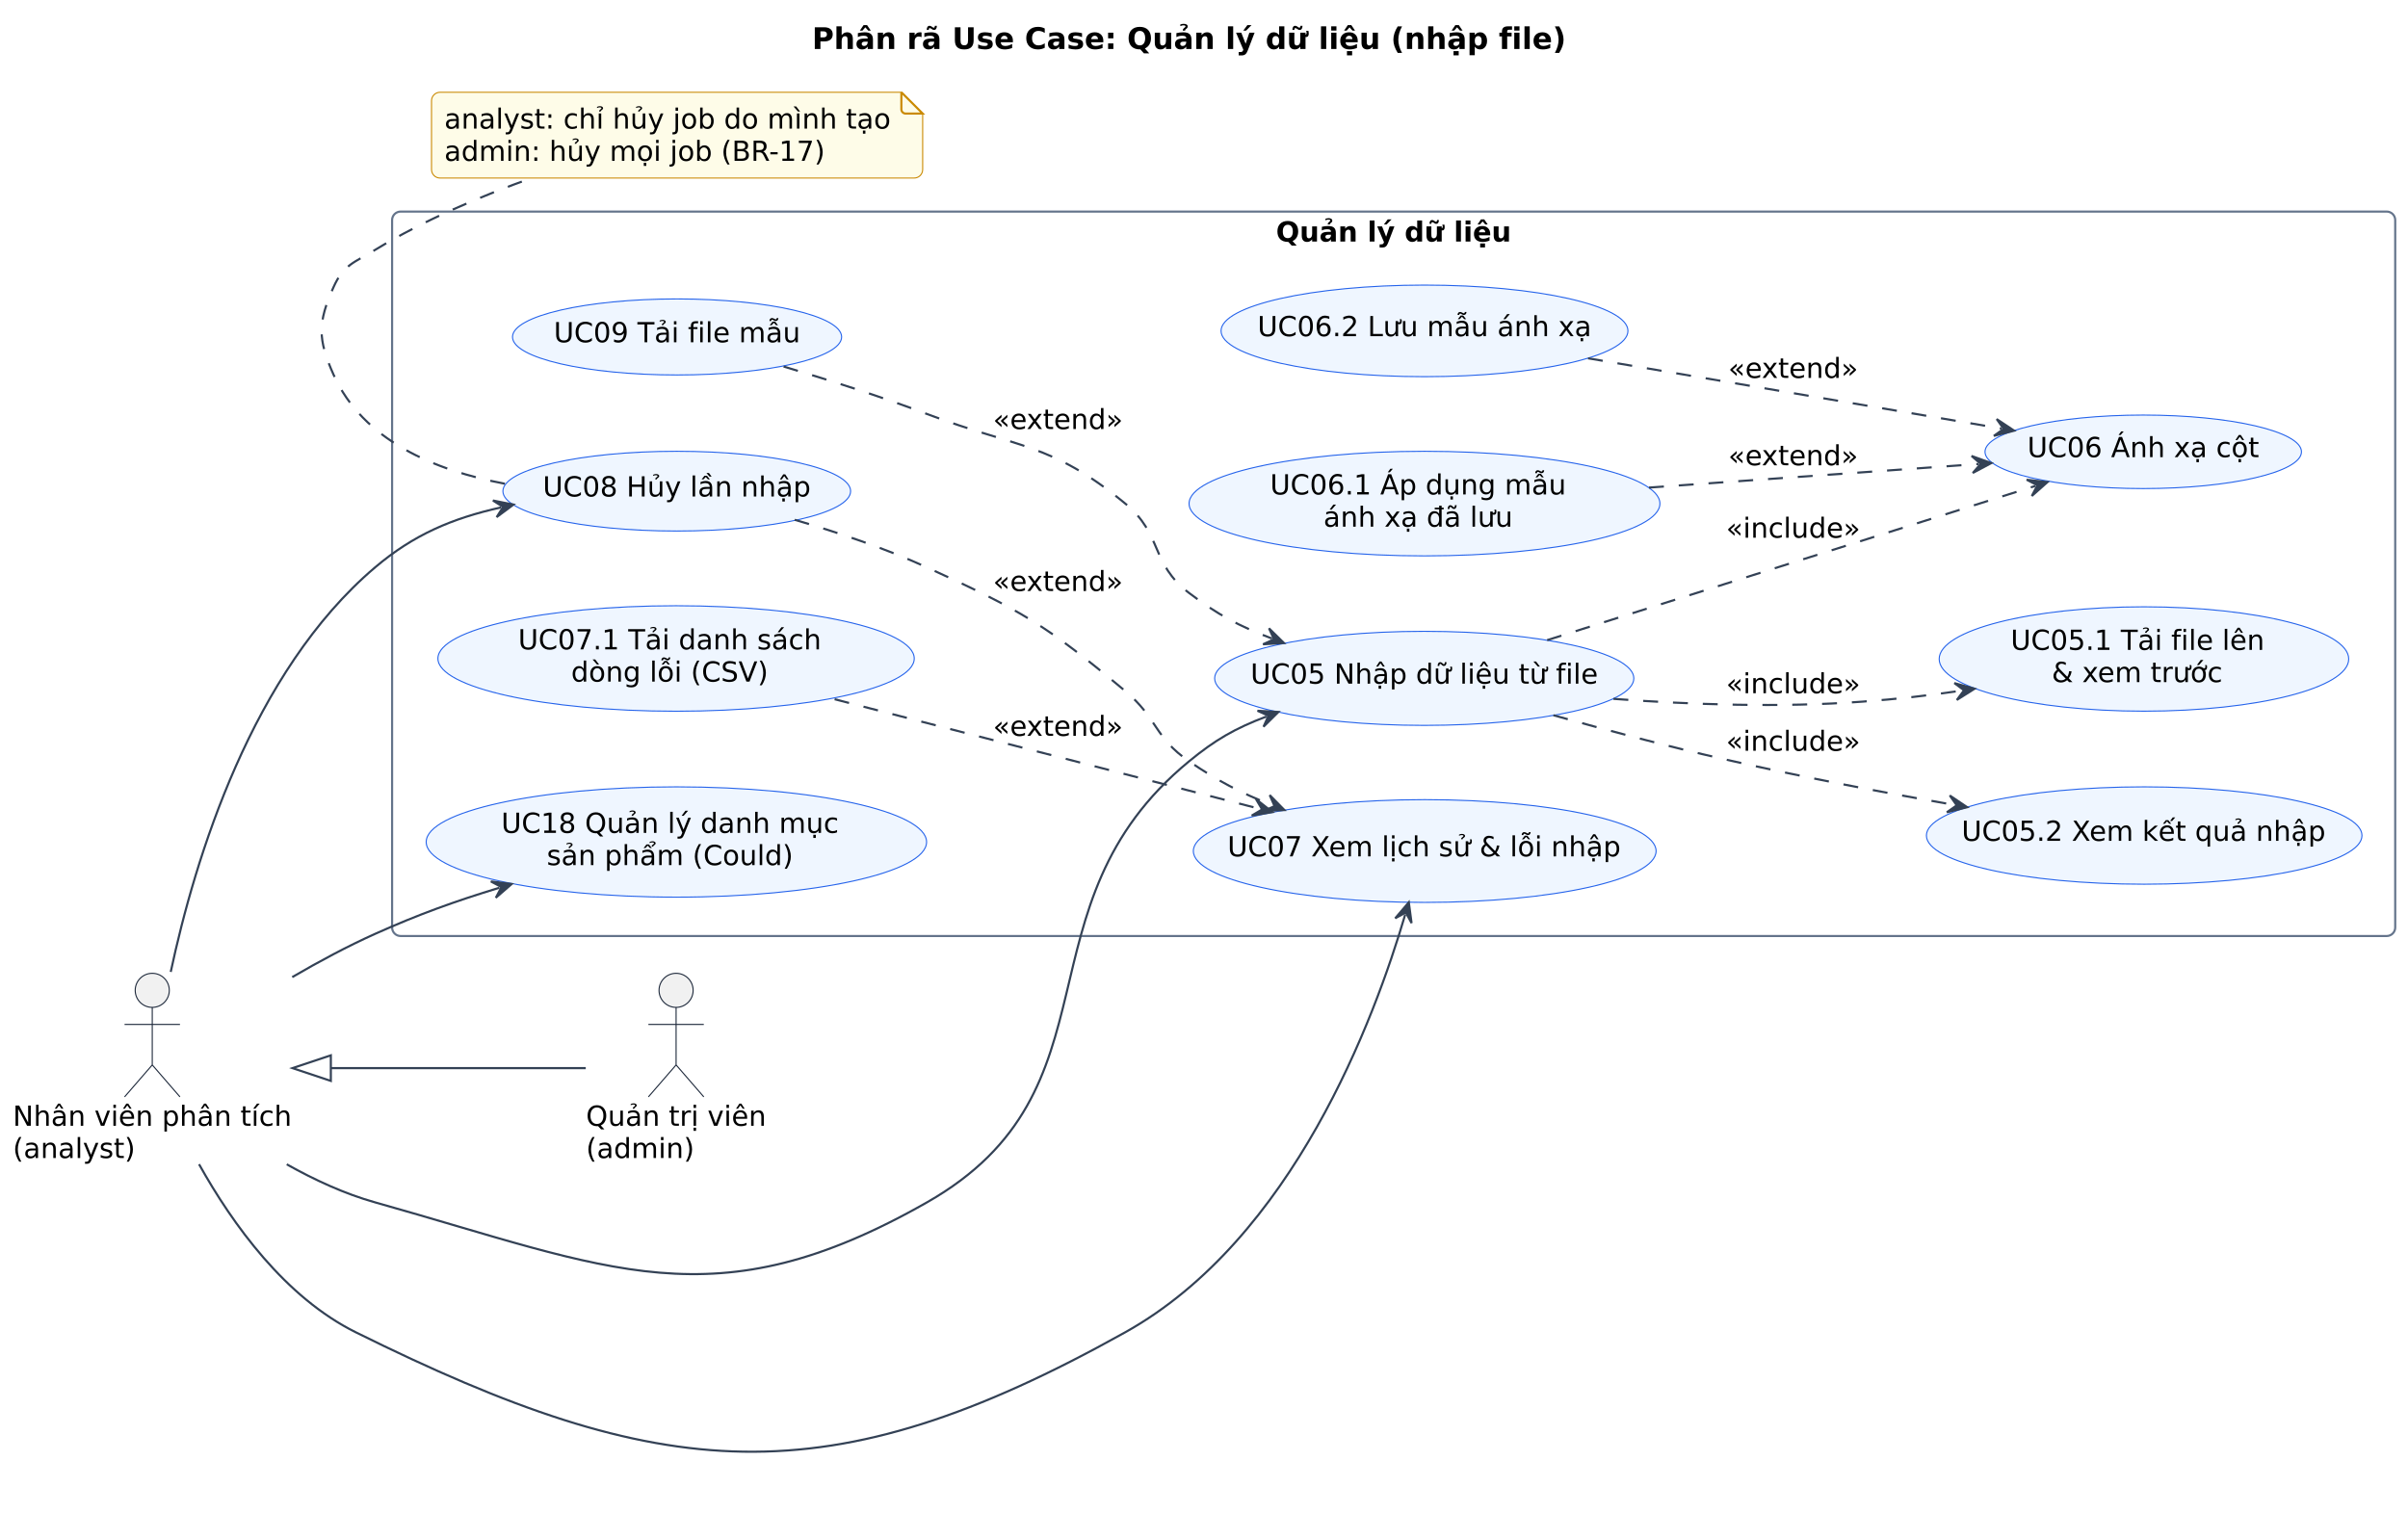
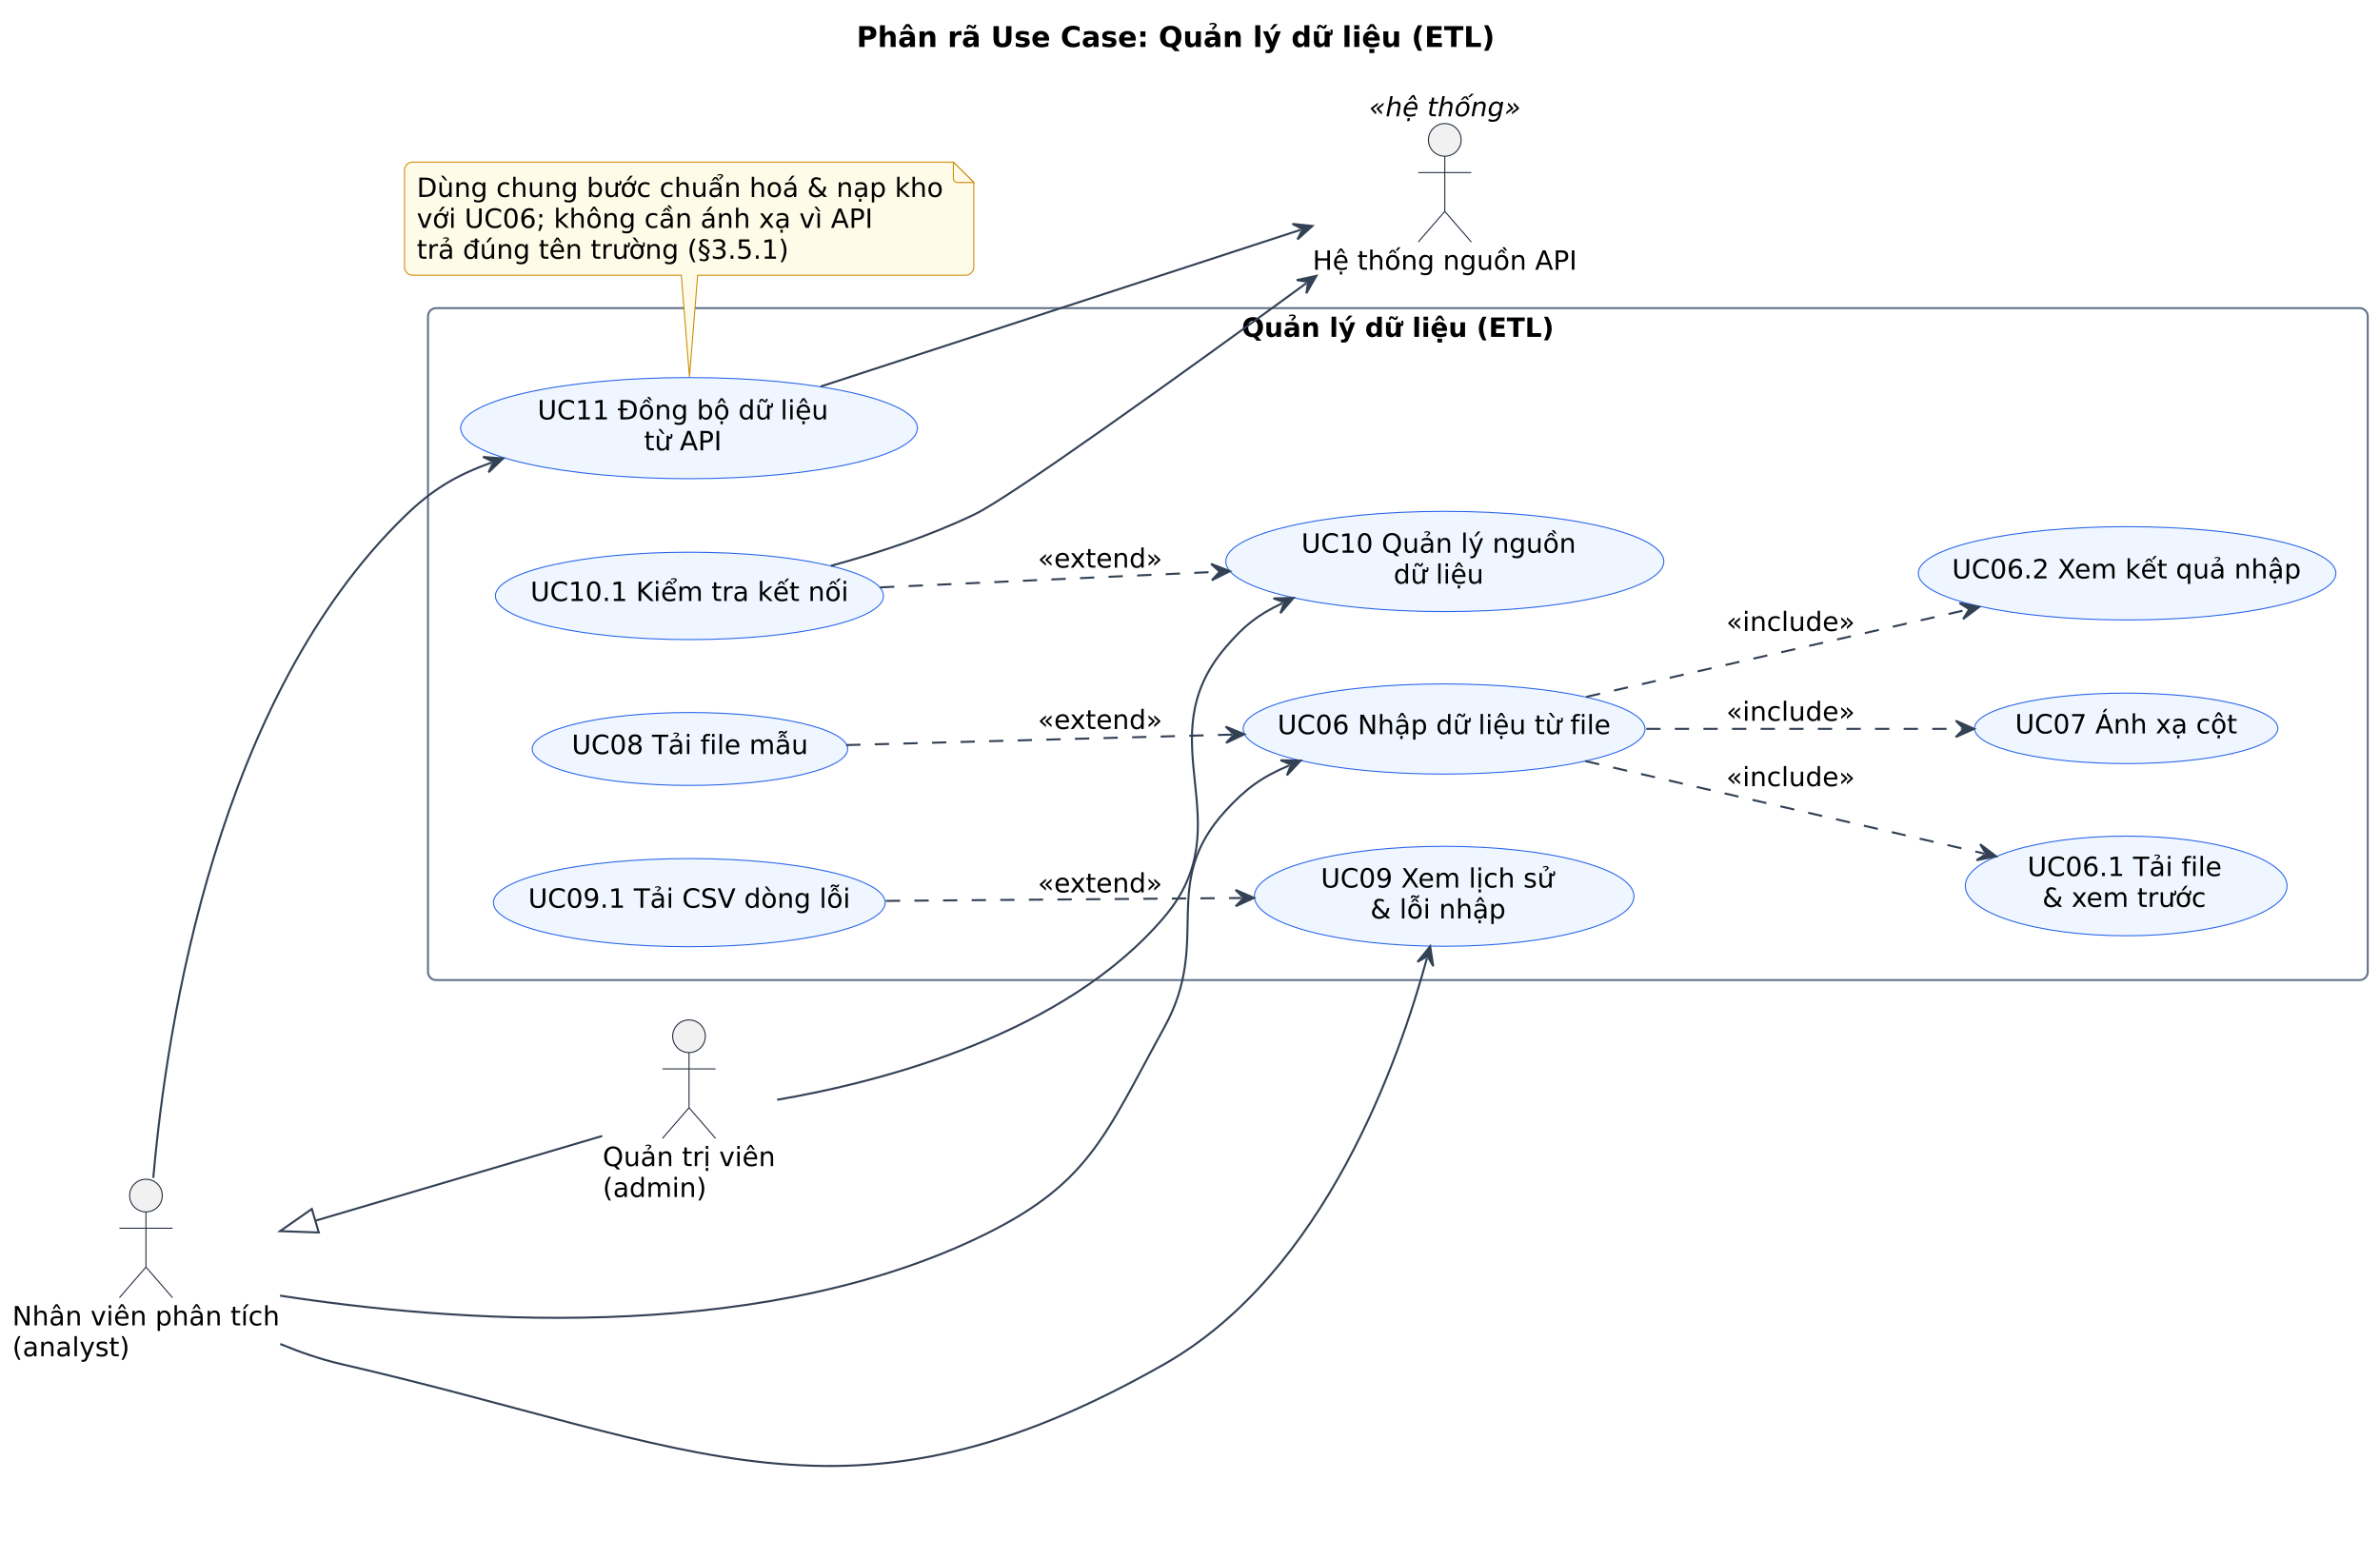
- <svg xmlns="http://www.w3.org/2000/svg" contentStyleType="text/css" height="710px" preserveAspectRatio="none" style="width:1130px;height:710px;background:#FFFFFF;" version="1.1" viewBox="0 0 1130 710" width="1130px" zoomAndPan="magnify">
+ <svg xmlns="http://www.w3.org/2000/svg" contentStyleType="text/css" height="763px" preserveAspectRatio="none" style="width:1165px;height:763px;background:#FFFFFF;" version="1.1" viewBox="0 0 1165 763" width="1165px" zoomAndPan="magnify">
  <defs />
  <g>
-     <text fill="#000000" font-family="DejaVu Sans" font-size="14" font-weight="bold" lengthAdjust="spacing" textLength="353.842" x="381.079" y="22.995">Phân rã Use Case: Quản lý dữ liệu (nhập file)</text>
-     <g id="cluster_Quản lý dữ liệu">
-       <rect fill="none" height="340" rx="4" ry="4" style="stroke:#64748B;stroke-width:1.0;" width="940" x="184" y="99.297" />
-       <text fill="#000000" font-family="DejaVu Sans" font-size="13" font-weight="bold" lengthAdjust="spacing" textLength="110.386" x="598.807" y="113.364">Quản lý dữ liệu</text>
-     </g>
-     <g id="elem_UC05">
-       <ellipse cx="668.358" cy="318.368" fill="#EFF6FF" rx="98.358" ry="22.072" style="stroke:#2563EB;stroke-width:0.5;" />
-       <text fill="#000000" font-family="DejaVu Sans" font-size="13" lengthAdjust="spacing" textLength="163.065" x="586.826" y="320.869">UC05 Nhập dữ liệu từ file</text>
-     </g>
-     <g id="elem_UC051">
-       <ellipse cx="1006.089" cy="309.287" fill="#EFF6FF" rx="96.089" ry="24.49" style="stroke:#2563EB;stroke-width:0.5;" />
-       <text fill="#000000" font-family="DejaVu Sans" font-size="13" lengthAdjust="spacing" textLength="119.101" x="943.539" y="305.004">UC05.1 Tải file lên</text>
-       <text fill="#000000" font-family="DejaVu Sans" font-size="13" lengthAdjust="spacing" textLength="80.539" x="962.82" y="320.137">&amp; xem trước</text>
+     <text fill="#000000" font-family="DejaVu Sans" font-size="14" font-weight="bold" lengthAdjust="spacing" textLength="312.416" x="419.292" y="22.995">Phân rã Use Case: Quản lý dữ liệu (ETL)</text>
+     <g id="cluster_Quản lý dữ liệu (ETL)">
+       <rect fill="none" height="329" rx="4" ry="4" style="stroke:#64748B;stroke-width:1.0;" width="949.5" x="209.5" y="150.863" />
+       <text fill="#000000" font-family="DejaVu Sans" font-size="13" font-weight="bold" lengthAdjust="spacing" textLength="152.826" x="607.837" y="164.93">Quản lý dữ liệu (ETL)</text>
    </g>
    <g id="elem_UC06">
-       <ellipse cx="1005.753" cy="212.048" fill="#EFF6FF" rx="74.253" ry="17.251" style="stroke:#2563EB;stroke-width:0.5;" />
-       <text fill="#000000" font-family="DejaVu Sans" font-size="13" lengthAdjust="spacing" textLength="108.761" x="951.373" y="214.548">UC06 Ánh xạ cột</text>
+       <ellipse cx="706.858" cy="356.934" fill="#EFF6FF" rx="98.358" ry="22.072" style="stroke:#2563EB;stroke-width:0.5;" />
+       <text fill="#000000" font-family="DejaVu Sans" font-size="13" lengthAdjust="spacing" textLength="163.065" x="625.326" y="359.435">UC06 Nhập dữ liệu từ file</text>
    </g>
    <g id="elem_UC061">
-       <ellipse cx="668.475" cy="236.348" fill="#EFF6FF" rx="110.475" ry="24.552" style="stroke:#2563EB;stroke-width:0.5;" />
-       <text fill="#000000" font-family="DejaVu Sans" font-size="13" lengthAdjust="spacing" textLength="138.931" x="596.009" y="232.065">UC06.1 Áp dụng mẫu</text>
-       <text fill="#000000" font-family="DejaVu Sans" font-size="13" lengthAdjust="spacing" textLength="88.81" x="621.07" y="247.198">ánh xạ đã lưu</text>
+       <ellipse cx="1040.753" cy="433.766" fill="#EFF6FF" rx="78.753" ry="24.403" style="stroke:#2563EB;stroke-width:0.5;" />
+       <text fill="#000000" font-family="DejaVu Sans" font-size="13" lengthAdjust="spacing" textLength="95.12" x="992.427" y="428.917">UC06.1 Tải file</text>
+       <text fill="#000000" font-family="DejaVu Sans" font-size="13" lengthAdjust="spacing" textLength="80.539" x="999.717" y="444.049">&amp; xem trước</text>
+     </g>
+     <g id="elem_UC07">
+       <ellipse cx="1040.753" cy="356.613" fill="#EFF6FF" rx="74.253" ry="17.251" style="stroke:#2563EB;stroke-width:0.5;" />
+       <text fill="#000000" font-family="DejaVu Sans" font-size="13" lengthAdjust="spacing" textLength="108.761" x="986.373" y="359.114">UC07 Ánh xạ cột</text>
    </g>
    <g id="elem_UC062">
-       <ellipse cx="668.474" cy="155.292" fill="#EFF6FF" rx="95.474" ry="21.495" style="stroke:#2563EB;stroke-width:0.5;" />
-       <text fill="#000000" font-family="DejaVu Sans" font-size="13" lengthAdjust="spacing" textLength="156.762" x="590.093" y="157.792">UC06.2 Lưu mẫu ánh xạ</text>
+       <ellipse cx="1041.203" cy="280.703" fill="#EFF6FF" rx="102.203" ry="22.841" style="stroke:#2563EB;stroke-width:0.5;" />
+       <text fill="#000000" font-family="DejaVu Sans" font-size="13" lengthAdjust="spacing" textLength="171.412" x="955.497" y="283.204">UC06.2 Xem kết quả nhập</text>
    </g>
-     <g id="elem_UC052">
-       <ellipse cx="1006.203" cy="392.137" fill="#EFF6FF" rx="102.203" ry="22.841" style="stroke:#2563EB;stroke-width:0.5;" />
-       <text fill="#000000" font-family="DejaVu Sans" font-size="13" lengthAdjust="spacing" textLength="171.412" x="920.497" y="394.638">UC05.2 Xem kết quả nhập</text>
+     <g id="elem_UC08">
+       <ellipse cx="337.724" cy="366.708" fill="#EFF6FF" rx="77.224" ry="17.845" style="stroke:#2563EB;stroke-width:0.5;" />
+       <text fill="#000000" font-family="DejaVu Sans" font-size="13" lengthAdjust="spacing" textLength="115.718" x="279.865" y="369.208">UC08 Tải file mẫu</text>
    </g>
    <g id="elem_UC09">
-       <ellipse cx="317.724" cy="158.142" fill="#EFF6FF" rx="77.224" ry="17.845" style="stroke:#2563EB;stroke-width:0.5;" />
-       <text fill="#000000" font-family="DejaVu Sans" font-size="13" lengthAdjust="spacing" textLength="115.718" x="259.865" y="160.642">UC09 Tải file mẫu</text>
+       <ellipse cx="706.912" cy="438.837" fill="#EFF6FF" rx="92.912" ry="24.474" style="stroke:#2563EB;stroke-width:0.5;" />
+       <text fill="#000000" font-family="DejaVu Sans" font-size="13" lengthAdjust="spacing" textLength="114.721" x="646.551" y="434.554">UC09 Xem lịch sử</text>
+       <text fill="#000000" font-family="DejaVu Sans" font-size="13" lengthAdjust="spacing" textLength="66.276" x="670.774" y="449.687">&amp; lỗi nhập</text>
    </g>
-     <g id="elem_UC07">
-       <ellipse cx="668.576" cy="399.412" fill="#EFF6FF" rx="108.576" ry="24.115" style="stroke:#2563EB;stroke-width:0.5;" />
-       <text fill="#000000" font-family="DejaVu Sans" font-size="13" lengthAdjust="spacing" textLength="185.129" x="576.011" y="401.913">UC07 Xem lịch sử &amp; lỗi nhập</text>
+     <g id="elem_UC091">
+       <ellipse cx="337.394" cy="441.942" fill="#EFF6FF" rx="95.894" ry="21.579" style="stroke:#2563EB;stroke-width:0.5;" />
+       <text fill="#000000" font-family="DejaVu Sans" font-size="13" lengthAdjust="spacing" textLength="157.682" x="258.553" y="444.442">UC09.1 Tải CSV dòng lỗi</text>
    </g>
-     <g id="elem_UC071">
-       <ellipse cx="317.262" cy="309.049" fill="#EFF6FF" rx="111.762" ry="24.753" style="stroke:#2563EB;stroke-width:0.5;" />
-       <text fill="#000000" font-family="DejaVu Sans" font-size="13" lengthAdjust="spacing" textLength="142.276" x="243.124" y="304.766">UC07.1 Tải danh sách</text>
-       <text fill="#000000" font-family="DejaVu Sans" font-size="13" lengthAdjust="spacing" textLength="92.504" x="268.01" y="319.899">dòng lỗi (CSV)</text>
+     <g id="elem_UC10">
+       <ellipse cx="707.215" cy="274.902" fill="#EFF6FF" rx="107.215" ry="24.539" style="stroke:#2563EB;stroke-width:0.5;" />
+       <text fill="#000000" font-family="DejaVu Sans" font-size="13" lengthAdjust="spacing" textLength="134.437" x="636.996" y="270.619">UC10 Quản lý nguồn</text>
+       <text fill="#000000" font-family="DejaVu Sans" font-size="13" lengthAdjust="spacing" textLength="44.084" x="682.172" y="285.752">dữ liệu</text>
    </g>
-     <g id="elem_UC08">
-       <ellipse cx="317.583" cy="230.513" fill="#EFF6FF" rx="81.583" ry="18.717" style="stroke:#2563EB;stroke-width:0.5;" />
-       <text fill="#000000" font-family="DejaVu Sans" font-size="13" lengthAdjust="spacing" textLength="125.753" x="254.706" y="233.014">UC08 Hủy lần nhập</text>
+     <g id="elem_UC101">
+       <ellipse cx="337.49" cy="291.761" fill="#EFF6FF" rx="94.99" ry="21.398" style="stroke:#2563EB;stroke-width:0.5;" />
+       <text fill="#000000" font-family="DejaVu Sans" font-size="13" lengthAdjust="spacing" textLength="155.702" x="259.639" y="294.261">UC10.1 Kiểm tra kết nối</text>
    </g>
-     <g id="elem_UC18">
-       <ellipse cx="317.408" cy="395.178" fill="#EFF6FF" rx="117.407" ry="25.881" style="stroke:#2563EB;stroke-width:0.5;" />
-       <text fill="#000000" font-family="DejaVu Sans" font-size="13" lengthAdjust="spacing" textLength="158.393" x="235.211" y="390.895">UC18 Quản lý danh mục</text>
-       <text fill="#000000" font-family="DejaVu Sans" font-size="13" lengthAdjust="spacing" textLength="115.642" x="256.587" y="406.028">sản phẩm (Could)</text>
+     <g id="elem_UC11">
+       <ellipse cx="337.284" cy="209.62" fill="#EFF6FF" rx="111.784" ry="24.757" style="stroke:#2563EB;stroke-width:0.5;" />
+       <text fill="#000000" font-family="DejaVu Sans" font-size="13" lengthAdjust="spacing" textLength="142.34" x="263.114" y="205.337">UC11 Đồng bộ dữ liệu</text>
+       <text fill="#000000" font-family="DejaVu Sans" font-size="13" lengthAdjust="spacing" textLength="38.035" x="315.267" y="220.47">từ API</text>
    </g>
    <g id="elem_AN">
-       <ellipse cx="71.451" cy="464.797" fill="#F1F1F1" rx="8" ry="8" style="stroke:#1E293B;stroke-width:0.5;" />
-       <path d="M71.451,472.797 L71.451,499.797 M58.451,480.797 L84.451,480.797 M71.451,499.797 L58.451,514.797 M71.451,499.797 L84.451,514.797 " fill="none" style="stroke:#1E293B;stroke-width:0.5;" />
-       <text fill="#000000" font-family="DejaVu Sans" font-size="13" lengthAdjust="spacing" textLength="130.901" x="6" y="528.364">Nhân viên phân tích</text>
-       <text fill="#000000" font-family="DejaVu Sans" font-size="13" lengthAdjust="spacing" textLength="57.491" x="6" y="543.497">(analyst)</text>
+       <ellipse cx="71.451" cy="585.363" fill="#F1F1F1" rx="8" ry="8" style="stroke:#1E293B;stroke-width:0.5;" />
+       <path d="M71.451,593.363 L71.451,620.363 M58.451,601.363 L84.451,601.363 M71.451,620.363 L58.451,635.363 M71.451,620.363 L84.451,635.363 " fill="none" style="stroke:#1E293B;stroke-width:0.5;" />
+       <text fill="#000000" font-family="DejaVu Sans" font-size="13" lengthAdjust="spacing" textLength="130.901" x="6" y="648.93">Nhân viên phân tích</text>
+       <text fill="#000000" font-family="DejaVu Sans" font-size="13" lengthAdjust="spacing" textLength="57.491" x="6" y="664.062">(analyst)</text>
    </g>
    <g id="elem_AD">
-       <ellipse cx="317.269" cy="464.797" fill="#F1F1F1" rx="8" ry="8" style="stroke:#1E293B;stroke-width:0.5;" />
-       <path d="M317.269,472.797 L317.269,499.797 M304.269,480.797 L330.269,480.797 M317.269,499.797 L304.269,514.797 M317.269,499.797 L330.269,514.797 " fill="none" style="stroke:#1E293B;stroke-width:0.5;" />
-       <text fill="#000000" font-family="DejaVu Sans" font-size="13" lengthAdjust="spacing" textLength="84.538" x="275" y="528.364">Quản trị viên</text>
-       <text fill="#000000" font-family="DejaVu Sans" font-size="13" lengthAdjust="spacing" textLength="50.877" x="275" y="543.497">(admin)</text>
+       <ellipse cx="337.269" cy="507.363" fill="#F1F1F1" rx="8" ry="8" style="stroke:#1E293B;stroke-width:0.5;" />
+       <path d="M337.269,515.363 L337.269,542.363 M324.269,523.363 L350.269,523.363 M337.269,542.363 L324.269,557.363 M337.269,542.363 L350.269,557.363 " fill="none" style="stroke:#1E293B;stroke-width:0.5;" />
+       <text fill="#000000" font-family="DejaVu Sans" font-size="13" lengthAdjust="spacing" textLength="84.538" x="295" y="570.93">Quản trị viên</text>
+       <text fill="#000000" font-family="DejaVu Sans" font-size="13" lengthAdjust="spacing" textLength="50.877" x="295" y="586.062">(admin)</text>
+     </g>
+     <g id="elem_EXT">
+       <ellipse cx="707.221" cy="68.496" fill="#F1F1F1" rx="8" ry="8" style="stroke:#1E293B;stroke-width:0.5;" />
+       <path d="M707.221,76.496 L707.221,103.496 M694.221,84.496 L720.221,84.496 M707.221,103.496 L694.221,118.496 M707.221,103.496 L720.221,118.496 " fill="none" style="stroke:#1E293B;stroke-width:0.5;" />
+       <text fill="#000000" font-family="DejaVu Sans" font-size="13" lengthAdjust="spacing" textLength="129.441" x="642.5" y="132.062">Hệ thống nguồn API</text>
+       <text fill="#000000" font-family="DejaVu Sans" font-size="13" font-style="italic" lengthAdjust="spacing" textLength="74.058" x="670.192" y="56.93">«hệ thống»</text>
    </g>
    <g id="elem_GMN29">
-       <path d="M202.5,47.297 L202.5,79.562 A4,4 0 0 0 206.5,83.562 L428.985,83.562 A4,4 0 0 0 432.985,79.562 L432.985,53.297 L422.985,43.297 L206.5,43.297 A4,4 0 0 0 202.5,47.297 " fill="#FEFCE8" style="stroke:#CA8A04;stroke-width:0.5;" />
-       <path d="M422.985,43.297 L422.985,51.297 A2,2 0 0 0 424.985,53.297 L432.985,53.297 L422.985,43.297 " fill="#FEFCE8" style="stroke:#CA8A04;stroke-width:1.0;" />
-       <text fill="#000000" font-family="DejaVu Sans" font-size="13" lengthAdjust="spacing" textLength="209.485" x="208.5" y="60.364">analyst: chỉ hủy job do mình tạo</text>
-       <text fill="#000000" font-family="DejaVu Sans" font-size="13" lengthAdjust="spacing" textLength="179.188" x="208.5" y="75.497">admin: hủy mọi job (BR-17)</text>
+       <path d="M198,83.363 L198,130.761 A4,4 0 0 0 202,134.761 L333.5,134.761 L337.5,184.523 L341.5,134.761 L472.683,134.761 A4,4 0 0 0 476.683,130.761 L476.683,89.363 L466.683,79.363 L202,79.363 A4,4 0 0 0 198,83.363 " fill="#FEFCE8" style="stroke:#CA8A04;stroke-width:0.5;" />
+       <path d="M466.683,79.363 L466.683,87.363 A2,2 0 0 0 468.683,89.363 L476.683,89.363 L466.683,79.363 " fill="#FEFCE8" style="stroke:#CA8A04;stroke-width:0.5;" />
+       <text fill="#000000" font-family="DejaVu Sans" font-size="13" lengthAdjust="spacing" textLength="257.683" x="204" y="96.43">Dùng chung bước chuẩn hoá &amp; nạp kho</text>
+       <text fill="#000000" font-family="DejaVu Sans" font-size="13" lengthAdjust="spacing" textLength="223.241" x="204" y="111.562">với UC06; không cần ánh xạ vì API</text>
+       <text fill="#000000" font-family="DejaVu Sans" font-size="13" lengthAdjust="spacing" textLength="182.102" x="204" y="126.695">trả đúng tên trường (§3.5.1)</text>
    </g>
    <g id="link_AN_AD">
-       <path d="M155.25,501.297 C198.87,501.297 237.13,501.297 274.88,501.297 " fill="none" id="AN-backto-AD" style="stroke:#334155;stroke-width:1.0;" />
-       <polygon fill="none" points="137.25,501.297,155.25,507.297,155.25,495.297,137.25,501.297" style="stroke:#334155;stroke-width:1.0;" />
+       <path d="M154.343,597.683 C203.493,583.163 252.44,568.703 294.8,556.183 " fill="none" id="AN-backto-AD" style="stroke:#334155;stroke-width:1.0;" />
+       <polygon fill="none" points="137.08,602.783,156.042,603.437,152.643,591.929,137.08,602.783" style="stroke:#334155;stroke-width:1.0;" />
    </g>
-     <g id="link_AN_UC05">
-       <path d="M134.56,546.447 C147.66,553.807 161.82,560.317 176,564.297 C286.84,595.377 334.95,621.227 435,564.297 C528.01,511.367 475.36,425.287 558,357.297 C570.16,347.297 579.459,341.893 594.319,336.263 " fill="none" id="AN-to-UC05" style="stroke:#334155;stroke-width:1.0;" />
-       <polygon fill="#334155" points="599.93,334.137,590.097,333.585,595.254,335.908,592.931,341.066,599.93,334.137" style="stroke:#334155;stroke-width:1.0;" />
+     <g id="link_AN_UC06">
+       <path d="M137.07,634.353 C220.07,647.163 366.64,658.703 477,606.863 C533.12,580.503 540.12,557.203 570,502.863 C593.59,459.963 566.88,432.933 600,396.863 C609.91,386.073 617.505,380.513 631.125,374.743 " fill="none" id="AN-to-UC06" style="stroke:#334155;stroke-width:1.0;" />
+       <polygon fill="#334155" points="636.65,372.403,626.803,372.23,632.046,374.353,629.923,379.597,636.65,372.403" style="stroke:#334155;stroke-width:1.0;" />
    </g>
-     <g id="link_AN_UC07">
-       <path d="M93.41,546.407 C109.22,574.737 133.89,608.897 167,625.297 C310.78,696.497 387.89,703.467 528,625.297 C606.92,581.267 645.076,477.933 659.415,429.223 " fill="none" id="AN-to-UC07" style="stroke:#334155;stroke-width:1.0;" />
-       <polygon fill="#334155" points="661.11,423.467,654.731,430.971,659.698,428.263,662.405,433.23,661.11,423.467" style="stroke:#334155;stroke-width:1.0;" />
+     <g id="link_AN_UC09">
+       <path d="M137.18,658.023 C146.92,662.083 157.04,665.573 167,667.863 C341.54,708.093 414.34,756.463 570,667.863 C648.77,623.033 685.063,518.402 698.493,469.112 " fill="none" id="AN-to-UC09" style="stroke:#334155;stroke-width:1.0;" />
+       <polygon fill="#334155" points="700.07,463.323,693.845,470.955,698.756,468.147,701.563,473.058,700.07,463.323" style="stroke:#334155;stroke-width:1.0;" />
    </g>
-     <g id="link_AN_UC08">
-       <path d="M80.12,456.147 C91.52,402.857 118.2,315.317 176,266.297 C194.15,250.907 212.185,243.279 235.115,238.139 " fill="none" id="AN-to-UC08" style="stroke:#334155;stroke-width:1.0;" />
-       <polygon fill="#334155" points="240.97,236.827,231.313,234.892,236.091,237.921,233.063,242.699,240.97,236.827" style="stroke:#334155;stroke-width:1.0;" />
+     <g id="link_AN_UC11">
+       <path d="M75.04,576.683 C81.83,499.433 106.73,341.723 198,252.863 C211.35,239.873 222.9,232.811 240.62,226.481 " fill="none" id="AN-to-UC11" style="stroke:#334155;stroke-width:1.0;" />
+       <polygon fill="#334155" points="246.27,224.463,236.449,223.724,241.561,226.145,239.14,231.257,246.27,224.463" style="stroke:#334155;stroke-width:1.0;" />
    </g>
-     <g id="link_AN_UC18">
-       <path d="M137.14,458.587 C149.73,451.237 163.05,444.107 176,438.297 C196.25,429.207 213.22,423.074 234.38,416.634 " fill="none" id="AN-to-UC18" style="stroke:#334155;stroke-width:1.0;" />
-       <polygon fill="#334155" points="240.12,414.887,230.345,413.681,235.337,416.343,232.675,421.334,240.12,414.887" style="stroke:#334155;stroke-width:1.0;" />
+     <g id="link_AD_UC10">
+       <path d="M380.41,538.473 C432.79,529.453 521.44,506.233 570,448.863 C608.87,402.943 560.85,362.553 600,316.863 C608.89,306.493 615.256,301.227 627.756,295.317 " fill="none" id="AD-to-UC10" style="stroke:#334155;stroke-width:1.0;" />
+       <polygon fill="#334155" points="633.18,292.753,623.334,292.983,628.66,294.89,626.753,300.216,633.18,292.753" style="stroke:#334155;stroke-width:1.0;" />
    </g>
-     <g id="link_UC05_UC051">
-       <path d="M757.13,327.987 C793.33,330.697 835.71,332.197 874,329.297 C891.09,327.997 903.393,326.633 920.663,324.113 " fill="none" id="UC05-to-UC051" style="stroke:#334155;stroke-width:1.0;stroke-dasharray:7.0,7.0;" />
-       <polygon fill="#334155" points="926.6,323.247,917.117,320.588,921.652,323.969,918.272,328.505,926.6,323.247" style="stroke:#334155;stroke-width:1.0;" />
-       <text fill="#000000" font-family="DejaVu Sans" font-size="13" lengthAdjust="spacing" textLength="63.007" x="810" y="325.364">«include»</text>
+     <g id="link_UC06_UC061">
+       <path d="M775.99,372.633 C834.99,386.323 913.875,404.617 971.315,417.937 " fill="none" id="UC06-to-UC061" style="stroke:#334155;stroke-width:1.0;stroke-dasharray:7.0,7.0;" />
+       <polygon fill="#334155" points="977.16,419.293,969.296,413.363,972.289,418.163,967.489,421.156,977.16,419.293" style="stroke:#334155;stroke-width:1.0;" />
+       <text fill="#000000" font-family="DejaVu Sans" font-size="13" lengthAdjust="spacing" textLength="63.007" x="845" y="384.93">«include»</text>
    </g>
-     <g id="link_UC05_UC06">
-       <path d="M726.03,300.437 C792.24,279.517 894.779,247.125 955.119,228.055 " fill="none" id="UC05-to-UC06" style="stroke:#334155;stroke-width:1.0;stroke-dasharray:7.0,7.0;" />
-       <polygon fill="#334155" points="960.84,226.247,951.053,225.145,956.072,227.754,953.464,232.773,960.84,226.247" style="stroke:#334155;stroke-width:1.0;" />
-       <text fill="#000000" font-family="DejaVu Sans" font-size="13" lengthAdjust="spacing" textLength="63.007" x="810" y="252.364">«include»</text>
+     <g id="link_UC06_UC07">
+       <path d="M805.82,356.863 C857.17,356.863 913.07,356.863 960.32,356.863 " fill="none" id="UC06-to-UC07" style="stroke:#334155;stroke-width:1.0;stroke-dasharray:7.0,7.0;" />
+       <polygon fill="#334155" points="966.32,356.863,957.32,352.863,961.32,356.863,957.32,360.863,966.32,356.863" style="stroke:#334155;stroke-width:1.0;" />
+       <text fill="#000000" font-family="DejaVu Sans" font-size="13" lengthAdjust="spacing" textLength="63.007" x="845" y="352.93">«include»</text>
    </g>
-     <g id="link_UC05_UC052">
-       <path d="M728.96,335.677 C753.61,342.577 782.57,350.277 809,356.297 C846.28,364.777 881.981,371.608 917.241,377.808 " fill="none" id="UC05-to-UC052" style="stroke:#334155;stroke-width:1.0;stroke-dasharray:7.0,7.0;" />
-       <polygon fill="#334155" points="923.15,378.847,914.979,373.349,918.226,377.981,913.593,381.228,923.15,378.847" style="stroke:#334155;stroke-width:1.0;" />
-       <text fill="#000000" font-family="DejaVu Sans" font-size="13" lengthAdjust="spacing" textLength="63.007" x="810" y="352.364">«include»</text>
+     <g id="link_UC06_UC062">
+       <path d="M776.39,341.213 C832.58,328.353 906.051,311.531 962.981,298.501 " fill="none" id="UC06-to-UC062" style="stroke:#334155;stroke-width:1.0;stroke-dasharray:7.0,7.0;" />
+       <polygon fill="#334155" points="968.83,297.163,959.164,295.272,963.956,298.278,960.949,303.07,968.83,297.163" style="stroke:#334155;stroke-width:1.0;" />
+       <text fill="#000000" font-family="DejaVu Sans" font-size="13" lengthAdjust="spacing" textLength="63.007" x="845" y="308.93">«include»</text>
    </g>
-     <g id="link_UC061_UC06">
-       <path d="M773.82,228.837 C826.04,225.097 881.895,221.106 928.475,217.766 " fill="none" id="UC061-to-UC06" style="stroke:#334155;stroke-width:1.0;stroke-dasharray:7.0,7.0;" />
-       <polygon fill="#334155" points="934.46,217.337,925.197,213.991,929.473,217.695,925.769,221.97,934.46,217.337" style="stroke:#334155;stroke-width:1.0;" />
-       <text fill="#000000" font-family="DejaVu Sans" font-size="13" lengthAdjust="spacing" textLength="61.185" x="811" y="218.364">«extend»</text>
+     <g id="link_UC08_UC06">
+       <path d="M414.2,364.803 C470.62,363.273 542.112,361.326 603.062,359.666 " fill="none" id="UC08-to-UC06" style="stroke:#334155;stroke-width:1.0;stroke-dasharray:7.0,7.0;" />
+       <polygon fill="#334155" points="609.06,359.503,599.954,355.749,604.062,359.639,600.172,363.746,609.06,359.503" style="stroke:#334155;stroke-width:1.0;" />
+       <text fill="#000000" font-family="DejaVu Sans" font-size="13" lengthAdjust="spacing" textLength="61.185" x="508" y="356.93">«extend»</text>
    </g>
-     <g id="link_UC062_UC06">
-       <path d="M745.21,168.157 C805.7,178.437 883.405,191.642 939.275,201.132 " fill="none" id="UC062-to-UC06" style="stroke:#334155;stroke-width:1.0;stroke-dasharray:7.0,7.0;" />
-       <polygon fill="#334155" points="945.19,202.137,936.987,196.686,940.261,201.3,935.647,204.573,945.19,202.137" style="stroke:#334155;stroke-width:1.0;" />
-       <text fill="#000000" font-family="DejaVu Sans" font-size="13" lengthAdjust="spacing" textLength="61.185" x="811" y="177.364">«extend»</text>
+     <g id="link_UC091_UC09">
+       <path d="M433.62,441.093 C489.13,440.633 552.82,440.122 607.82,439.672 " fill="none" id="UC091-to-UC09" style="stroke:#334155;stroke-width:1.0;stroke-dasharray:7.0,7.0;" />
+       <polygon fill="#334155" points="613.82,439.623,604.788,435.697,608.82,439.664,604.853,443.696,613.82,439.623" style="stroke:#334155;stroke-width:1.0;" />
+       <text fill="#000000" font-family="DejaVu Sans" font-size="13" lengthAdjust="spacing" textLength="61.185" x="508" y="436.93">«extend»</text>
    </g>
-     <g id="link_UC09_UC05">
-       <path d="M367.71,172.017 C388.65,178.247 413.22,186.047 435,194.297 C477.41,210.357 492.95,207.517 528,236.297 C545.73,250.847 539.74,264.407 558,278.297 C571.13,288.287 581.372,293.859 596.912,299.689 " fill="none" id="UC09-to-UC05" style="stroke:#334155;stroke-width:1.0;stroke-dasharray:7.0,7.0;" />
-       <polygon fill="#334155" points="602.53,301.797,595.509,294.89,597.849,300.041,592.698,302.381,602.53,301.797" style="stroke:#334155;stroke-width:1.0;" />
-       <text fill="#000000" font-family="DejaVu Sans" font-size="13" lengthAdjust="spacing" textLength="61.185" x="466" y="201.364">«extend»</text>
+     <g id="link_UC101_UC10">
+       <path d="M430.76,287.603 C482.85,285.193 542.116,282.451 596.016,279.951 " fill="none" id="UC101-to-UC10" style="stroke:#334155;stroke-width:1.0;stroke-dasharray:7.0,7.0;" />
+       <polygon fill="#334155" points="602.01,279.673,592.834,276.094,597.015,279.904,593.205,284.086,602.01,279.673" style="stroke:#334155;stroke-width:1.0;" />
+       <text fill="#000000" font-family="DejaVu Sans" font-size="13" lengthAdjust="spacing" textLength="61.185" x="508" y="277.93">«extend»</text>
    </g>
-     <g id="link_UC071_UC07">
-       <path d="M391.66,328.167 C452.13,343.757 531.62,364.259 591.3,379.649 " fill="none" id="UC071-to-UC07" style="stroke:#334155;stroke-width:1.0;stroke-dasharray:7.0,7.0;" />
-       <polygon fill="#334155" points="597.11,381.147,589.394,375.026,592.268,379.898,587.396,382.773,597.11,381.147" style="stroke:#334155;stroke-width:1.0;" />
-       <text fill="#000000" font-family="DejaVu Sans" font-size="13" lengthAdjust="spacing" textLength="61.185" x="466" y="345.364">«extend»</text>
+     <g id="link_UC101_EXT">
+       <path d="M406.74,277.023 C429.68,270.773 455.01,262.443 477,251.863 C494.88,243.263 577.982,183.478 639.522,138.598 " fill="none" id="UC101-to-EXT" style="stroke:#334155;stroke-width:1.0;" />
+       <polygon fill="#334155" points="644.37,135.063,634.741,137.134,640.33,138.009,639.455,143.598,644.37,135.063" style="stroke:#334155;stroke-width:1.0;" />
    </g>
-     <g id="link_UC08_UC07">
-       <path d="M372.93,243.957 C392.88,249.777 415.36,257.317 435,266.297 C479.31,286.547 490.6,293.087 528,324.297 C543.22,336.997 541.64,346.107 558,357.297 C571.53,366.547 581.798,371.926 597.168,377.986 " fill="none" id="UC08-to-UC07" style="stroke:#334155;stroke-width:1.0;stroke-dasharray:7.0,7.0;" />
-       <polygon fill="#334155" points="602.75,380.187,595.845,373.164,598.098,378.353,592.91,380.607,602.75,380.187" style="stroke:#334155;stroke-width:1.0;" />
-       <text fill="#000000" font-family="DejaVu Sans" font-size="13" lengthAdjust="spacing" textLength="61.185" x="466" y="277.364">«extend»</text>
-     </g>
-     <g id="link_UC08_GMN29">
-       <path d="M236.93,227.027 C203.93,220.807 170.27,206.647 156.5,175.797 C149.07,159.157 149.07,151.437 156.5,134.797 C161.25,124.157 166.06,123.357 176,117.297 C198.78,103.387 225.74,92.027 249.99,83.367 " fill="none" id="UC08-GMN29" style="stroke:#334155;stroke-width:1.0;stroke-dasharray:7.0,7.0;" />
+     <g id="link_UC11_EXT">
+       <path d="M401.68,189.243 C468.99,167.263 569.246,134.525 636.716,112.495 " fill="none" id="UC11-to-EXT" style="stroke:#334155;stroke-width:1.0;" />
+       <polygon fill="#334155" points="642.42,110.633,632.623,109.624,637.667,112.185,635.106,117.229,642.42,110.633" style="stroke:#334155;stroke-width:1.0;" />
    </g>
  </g>
</svg>
